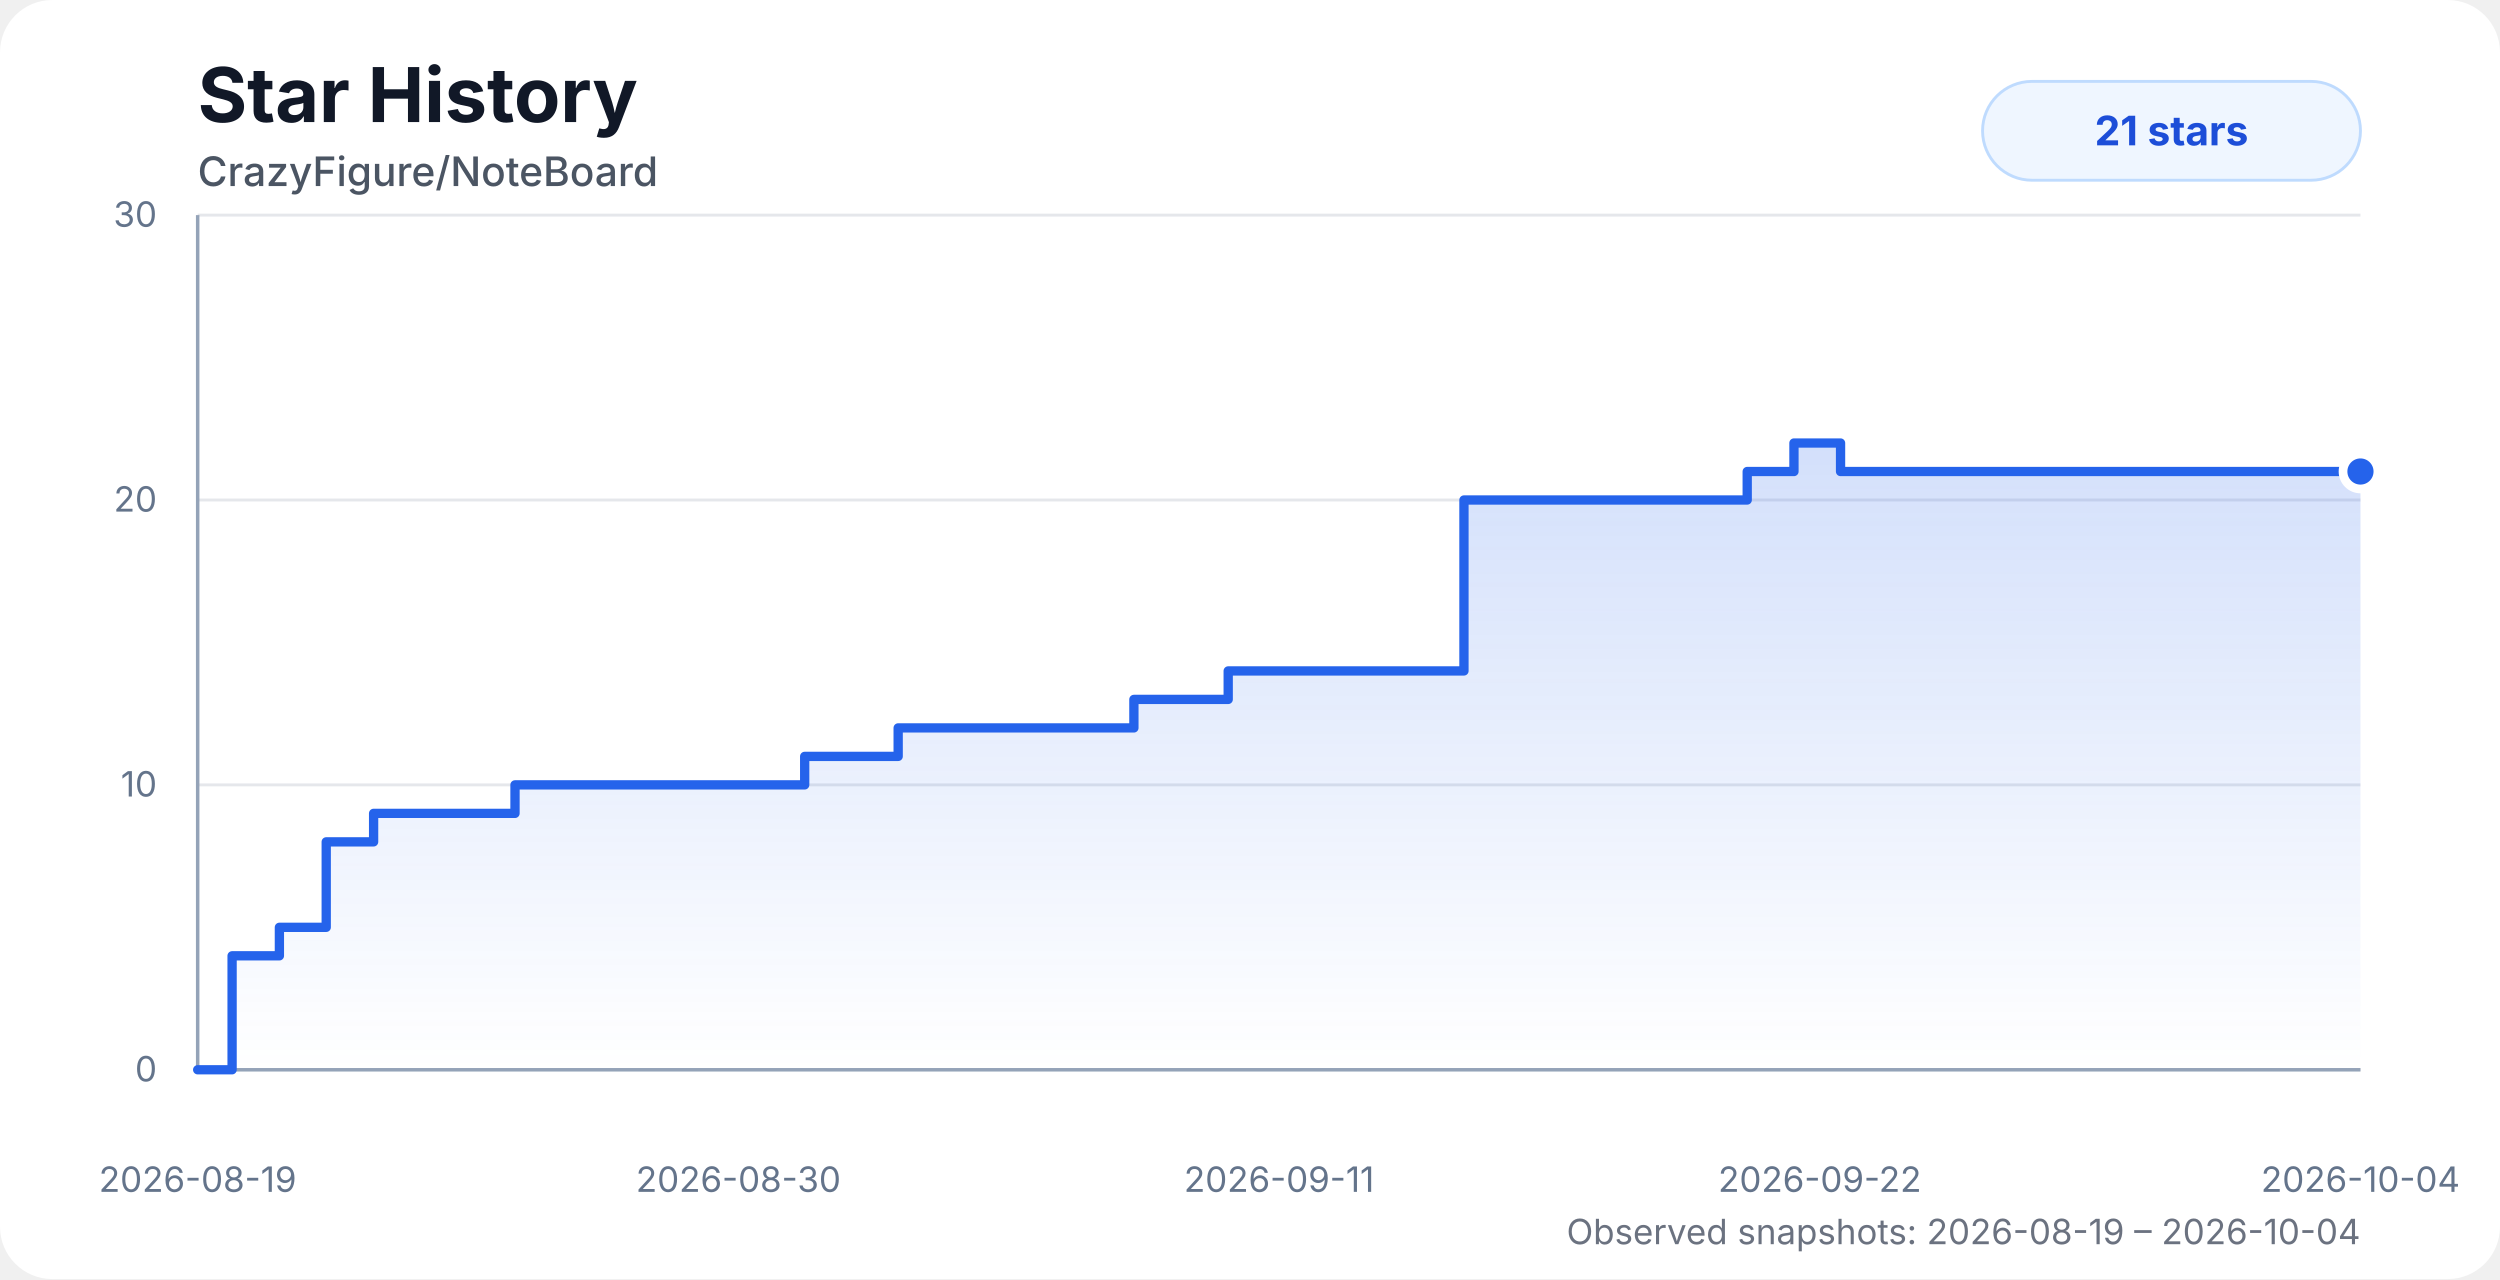
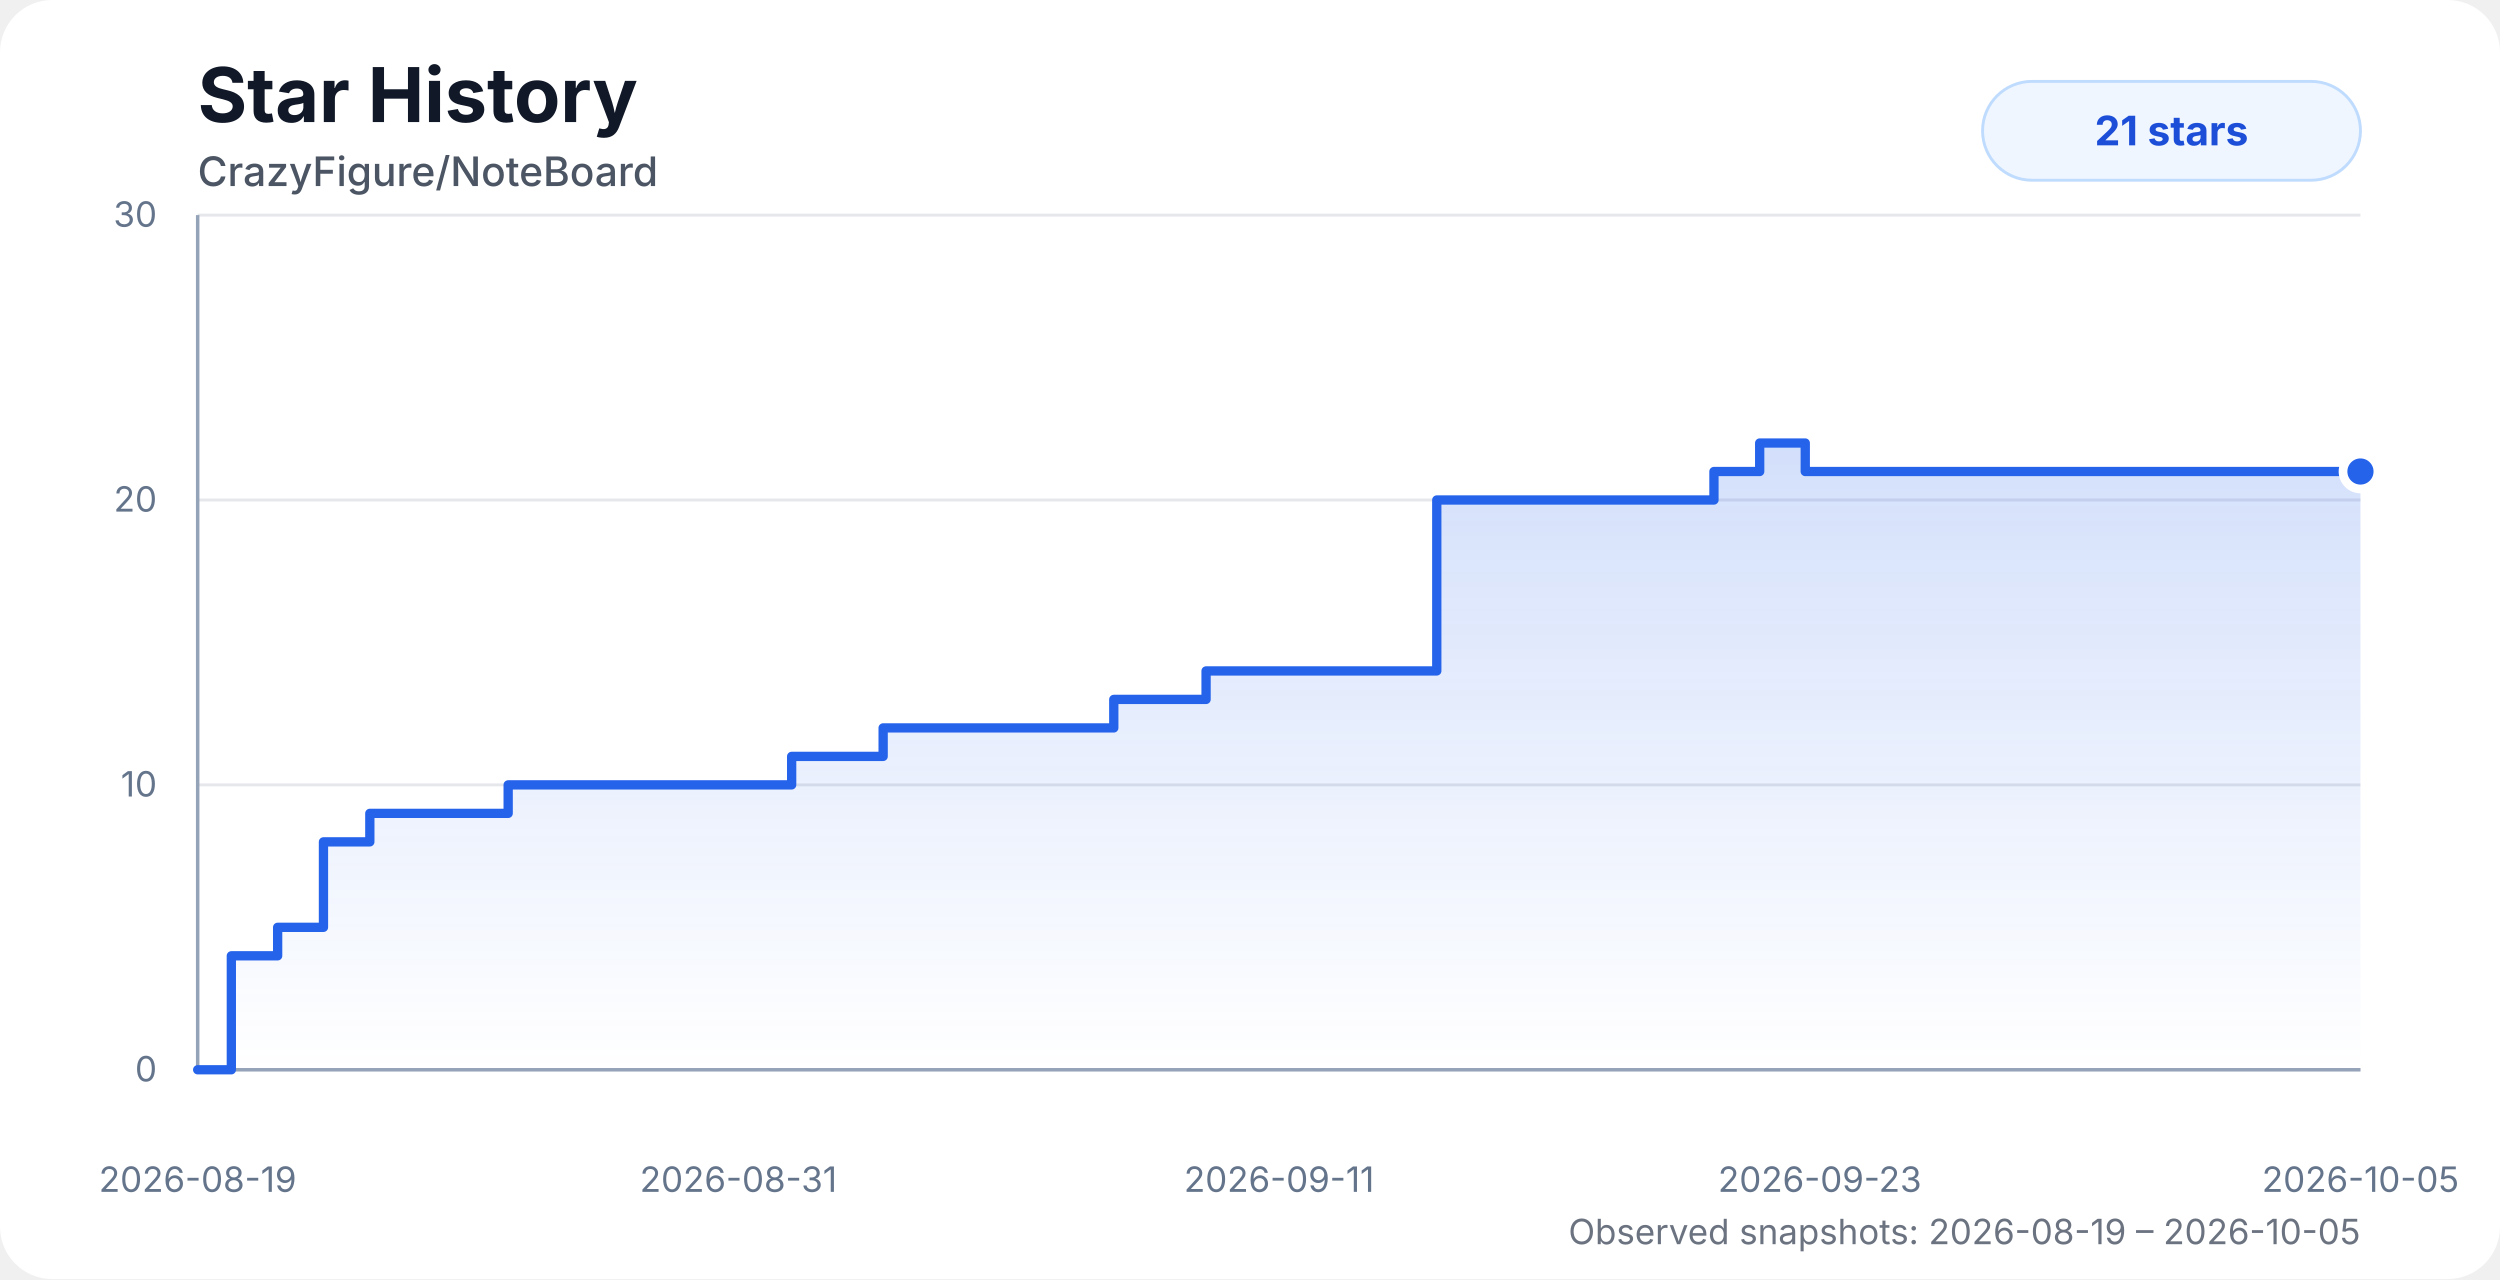
<svg xmlns="http://www.w3.org/2000/svg" width="860" height="440" viewBox="0 0 860 440" role="img" aria-labelledby="title desc">
  <style>
    .chart-bg { fill: #ffffff; }
    .title { fill: #111827; font: 700 26px system-ui, -apple-system, BlinkMacSystemFont, "Segoe UI", sans-serif; }
    .subtitle { fill: #4b5563; font: 500 14px system-ui, -apple-system, BlinkMacSystemFont, "Segoe UI", sans-serif; }
    .axis-label { fill: #64748b; font: 12px system-ui, -apple-system, BlinkMacSystemFont, "Segoe UI", sans-serif; }
    .grid { stroke: #e5e7eb; stroke-width: 1; }
    .axis { stroke: #94a3b8; stroke-width: 1.2; }
    .area { fill: url(#starGradient); opacity: 0.28; }
    .line { fill: none; stroke: #2563eb; stroke-width: 3.2; stroke-linecap: round; stroke-linejoin: round; }
    .dot { fill: #2563eb; stroke: #ffffff; stroke-width: 3; }
    .badge { fill: #eff6ff; stroke: #bfdbfe; }
    .badge-text { fill: #1d4ed8; font: 700 14px system-ui, -apple-system, BlinkMacSystemFont, "Segoe UI", sans-serif; }
    .status { fill: #6b7280; font: 12px system-ui, -apple-system, BlinkMacSystemFont, "Segoe UI", sans-serif; }
    @media (prefers-color-scheme: dark) {
      .chart-bg { fill: #0d1117; }
      .title { fill: #f8fafc; }
      .subtitle { fill: #cbd5e1; }
      .axis-label { fill: #94a3b8; }
      .grid { stroke: #1f2937; }
      .axis { stroke: #475569; }
      .dot { stroke: #0d1117; }
      .badge { fill: #172554; stroke: #1d4ed8; }
      .badge-text { fill: #bfdbfe; }
      .status { fill: #94a3b8; }
    }
  </style>
  <defs>
    <linearGradient id="starGradient" x1="0" x2="0" y1="0" y2="1">
      <stop offset="0%" stop-color="#2563eb" stop-opacity="0.72" />
      <stop offset="100%" stop-color="#2563eb" stop-opacity="0" />
    </linearGradient>
  </defs>
  <rect class="chart-bg" width="860" height="440" rx="18" />
  <text class="title" x="68" y="42">Star History</text>
  <text class="subtitle" x="68" y="64">CrazyFigure/NoteBoard</text>
  <g>
    <line class="grid" x1="68" y1="368" x2="812" y2="368" />
    <line class="grid" x1="68" y1="270" x2="812" y2="270" />
    <line class="grid" x1="68" y1="172" x2="812" y2="172" />
    <line class="grid" x1="68" y1="74" x2="812" y2="74" />
    <line class="axis" x1="68" y1="74" x2="68" y2="368" />
    <line class="axis" x1="68" y1="368" x2="812" y2="368" />
    <text class="axis-label" x="54" y="372" text-anchor="end">0</text>
    <text class="axis-label" x="54" y="274" text-anchor="end">10</text>
    <text class="axis-label" x="54" y="176" text-anchor="end">20</text>
    <text class="axis-label" x="54" y="78" text-anchor="end">30</text>
    <text class="axis-label" x="68" y="410" text-anchor="middle">2026-08-19</text>
-     <text class="axis-label" x="254" y="410" text-anchor="middle">2026-08-30</text>
+     <text class="axis-label" x="254" y="410" text-anchor="middle">2026-08-31</text>
    <text class="axis-label" x="440" y="410" text-anchor="middle">2026-09-11</text>
-     <text class="axis-label" x="626" y="410" text-anchor="middle">2026-09-22</text>
-     <text class="axis-label" x="812" y="410" text-anchor="middle">2026-10-04</text>
+     <text class="axis-label" x="626" y="410" text-anchor="middle">2026-09-23</text>
+     <text class="axis-label" x="812" y="410" text-anchor="middle">2026-10-05</text>
  </g>
-   <path class="area" d="M 68 368 H 68 V 368 H 79.84 V 328.8 H 96.11 V 319 H 112.22 V 289.6 H 128.52 V 279.8 H 144.73 V 279.8 H 160.86 V 279.8 H 177.16 V 270 H 199.13 V 270 H 216.51 V 270 H 229.3 V 270 H 244.76 V 270 H 261.15 V 270 H 276.81 V 260.2 H 292.78 V 260.2 H 308.97 V 250.4 H 325.25 V 250.4 H 341.34 V 250.4 H 357.68 V 250.4 H 373.97 V 250.4 H 390.06 V 240.6 H 406.31 V 240.6 H 422.5 V 230.8 H 438.73 V 230.8 H 454.8 V 230.8 H 471.27 V 230.8 H 487.57 V 230.8 H 503.6 V 172 H 519.78 V 172 H 536.01 V 172 H 552.09 V 172 H 568.29 V 172 H 584.77 V 172 H 601.04 V 162.2 H 617.12 V 152.4 H 633.15 V 162.2 H 649.45 V 162.2 H 665.62 V 162.2 H 681.82 V 162.2 H 698.33 V 162.2 H 714.81 V 162.2 H 730.99 V 162.2 H 747.08 V 162.2 H 763.55 V 162.2 H 779.63 V 162.2 H 795.54 V 162.2 H 812 V 162.2 L 812 368 L 68 368 Z" />
-   <path class="line" d="M 68 368 H 68 V 368 H 79.84 V 328.8 H 96.11 V 319 H 112.22 V 289.6 H 128.52 V 279.8 H 144.73 V 279.8 H 160.86 V 279.8 H 177.16 V 270 H 199.13 V 270 H 216.51 V 270 H 229.3 V 270 H 244.76 V 270 H 261.15 V 270 H 276.81 V 260.2 H 292.78 V 260.2 H 308.97 V 250.4 H 325.25 V 250.4 H 341.34 V 250.4 H 357.68 V 250.4 H 373.97 V 250.4 H 390.06 V 240.6 H 406.31 V 240.6 H 422.5 V 230.8 H 438.73 V 230.8 H 454.8 V 230.8 H 471.27 V 230.8 H 487.57 V 230.8 H 503.6 V 172 H 519.78 V 172 H 536.01 V 172 H 552.09 V 172 H 568.29 V 172 H 584.77 V 172 H 601.04 V 162.2 H 617.12 V 152.4 H 633.15 V 162.2 H 649.45 V 162.2 H 665.62 V 162.2 H 681.82 V 162.2 H 698.33 V 162.2 H 714.81 V 162.2 H 730.99 V 162.2 H 747.08 V 162.2 H 763.55 V 162.2 H 779.63 V 162.2 H 795.54 V 162.2 H 812 V 162.2" />
+   <path class="area" d="M 68 368 H 68 V 368 H 79.58 V 328.8 H 95.51 V 319 H 111.27 V 289.6 H 127.22 V 279.8 H 143.09 V 279.8 H 158.87 V 279.8 H 174.81 V 270 H 196.32 V 270 H 213.32 V 270 H 225.84 V 270 H 240.97 V 270 H 257 V 270 H 272.33 V 260.2 H 287.96 V 260.2 H 303.8 V 250.4 H 319.72 V 250.4 H 335.47 V 250.4 H 351.46 V 250.4 H 367.4 V 250.4 H 383.14 V 240.6 H 399.04 V 240.6 H 414.89 V 230.8 H 430.77 V 230.8 H 446.5 V 230.8 H 462.61 V 230.8 H 478.56 V 230.8 H 494.25 V 172 H 510.08 V 172 H 525.96 V 172 H 541.7 V 172 H 557.54 V 172 H 573.67 V 172 H 589.6 V 162.2 H 605.33 V 152.4 H 621.01 V 162.2 H 636.97 V 162.2 H 652.79 V 162.2 H 668.64 V 162.2 H 684.8 V 162.2 H 700.92 V 162.2 H 716.75 V 162.2 H 732.5 V 162.2 H 748.62 V 162.2 H 764.35 V 162.2 H 779.92 V 162.2 H 796.03 V 162.2 H 812 V 162.2 L 812 368 L 68 368 Z" />
+   <path class="line" d="M 68 368 H 68 V 368 H 79.58 V 328.8 H 95.51 V 319 H 111.27 V 289.6 H 127.22 V 279.8 H 143.09 V 279.8 H 158.87 V 279.8 H 174.81 V 270 H 196.32 V 270 H 213.32 V 270 H 225.84 V 270 H 240.97 V 270 H 257 V 270 H 272.33 V 260.2 H 287.96 V 260.2 H 303.8 V 250.4 H 319.72 V 250.4 H 335.47 V 250.4 H 351.46 V 250.4 H 367.4 V 250.4 H 383.14 V 240.6 H 399.04 V 240.6 H 414.89 V 230.8 H 430.77 V 230.8 H 446.5 V 230.8 H 462.61 V 230.8 H 478.56 V 230.8 H 494.25 V 172 H 510.08 V 172 H 525.96 V 172 H 541.7 V 172 H 557.54 V 172 H 573.67 V 172 H 589.6 V 162.2 H 605.33 V 152.4 H 621.01 V 162.2 H 636.97 V 162.2 H 652.79 V 162.2 H 668.64 V 162.2 H 684.8 V 162.2 H 700.92 V 162.2 H 716.75 V 162.2 H 732.5 V 162.2 H 748.62 V 162.2 H 764.35 V 162.2 H 779.92 V 162.2 H 796.03 V 162.2 H 812 V 162.2" />
  <circle class="dot" cx="812" cy="162.2" r="6" />
  <rect class="badge" x="682" y="28" width="130" height="34" rx="17" />
  <text class="badge-text" x="747" y="50" text-anchor="middle">21 stars</text>
-   <text class="status" x="812" y="428" text-anchor="end">Observed snapshots: 2026-08-19 – 2026-10-04</text>
+   <text class="status" x="812" y="428" text-anchor="end">Observed snapshots: 2026-08-19 – 2026-10-05</text>
</svg>
